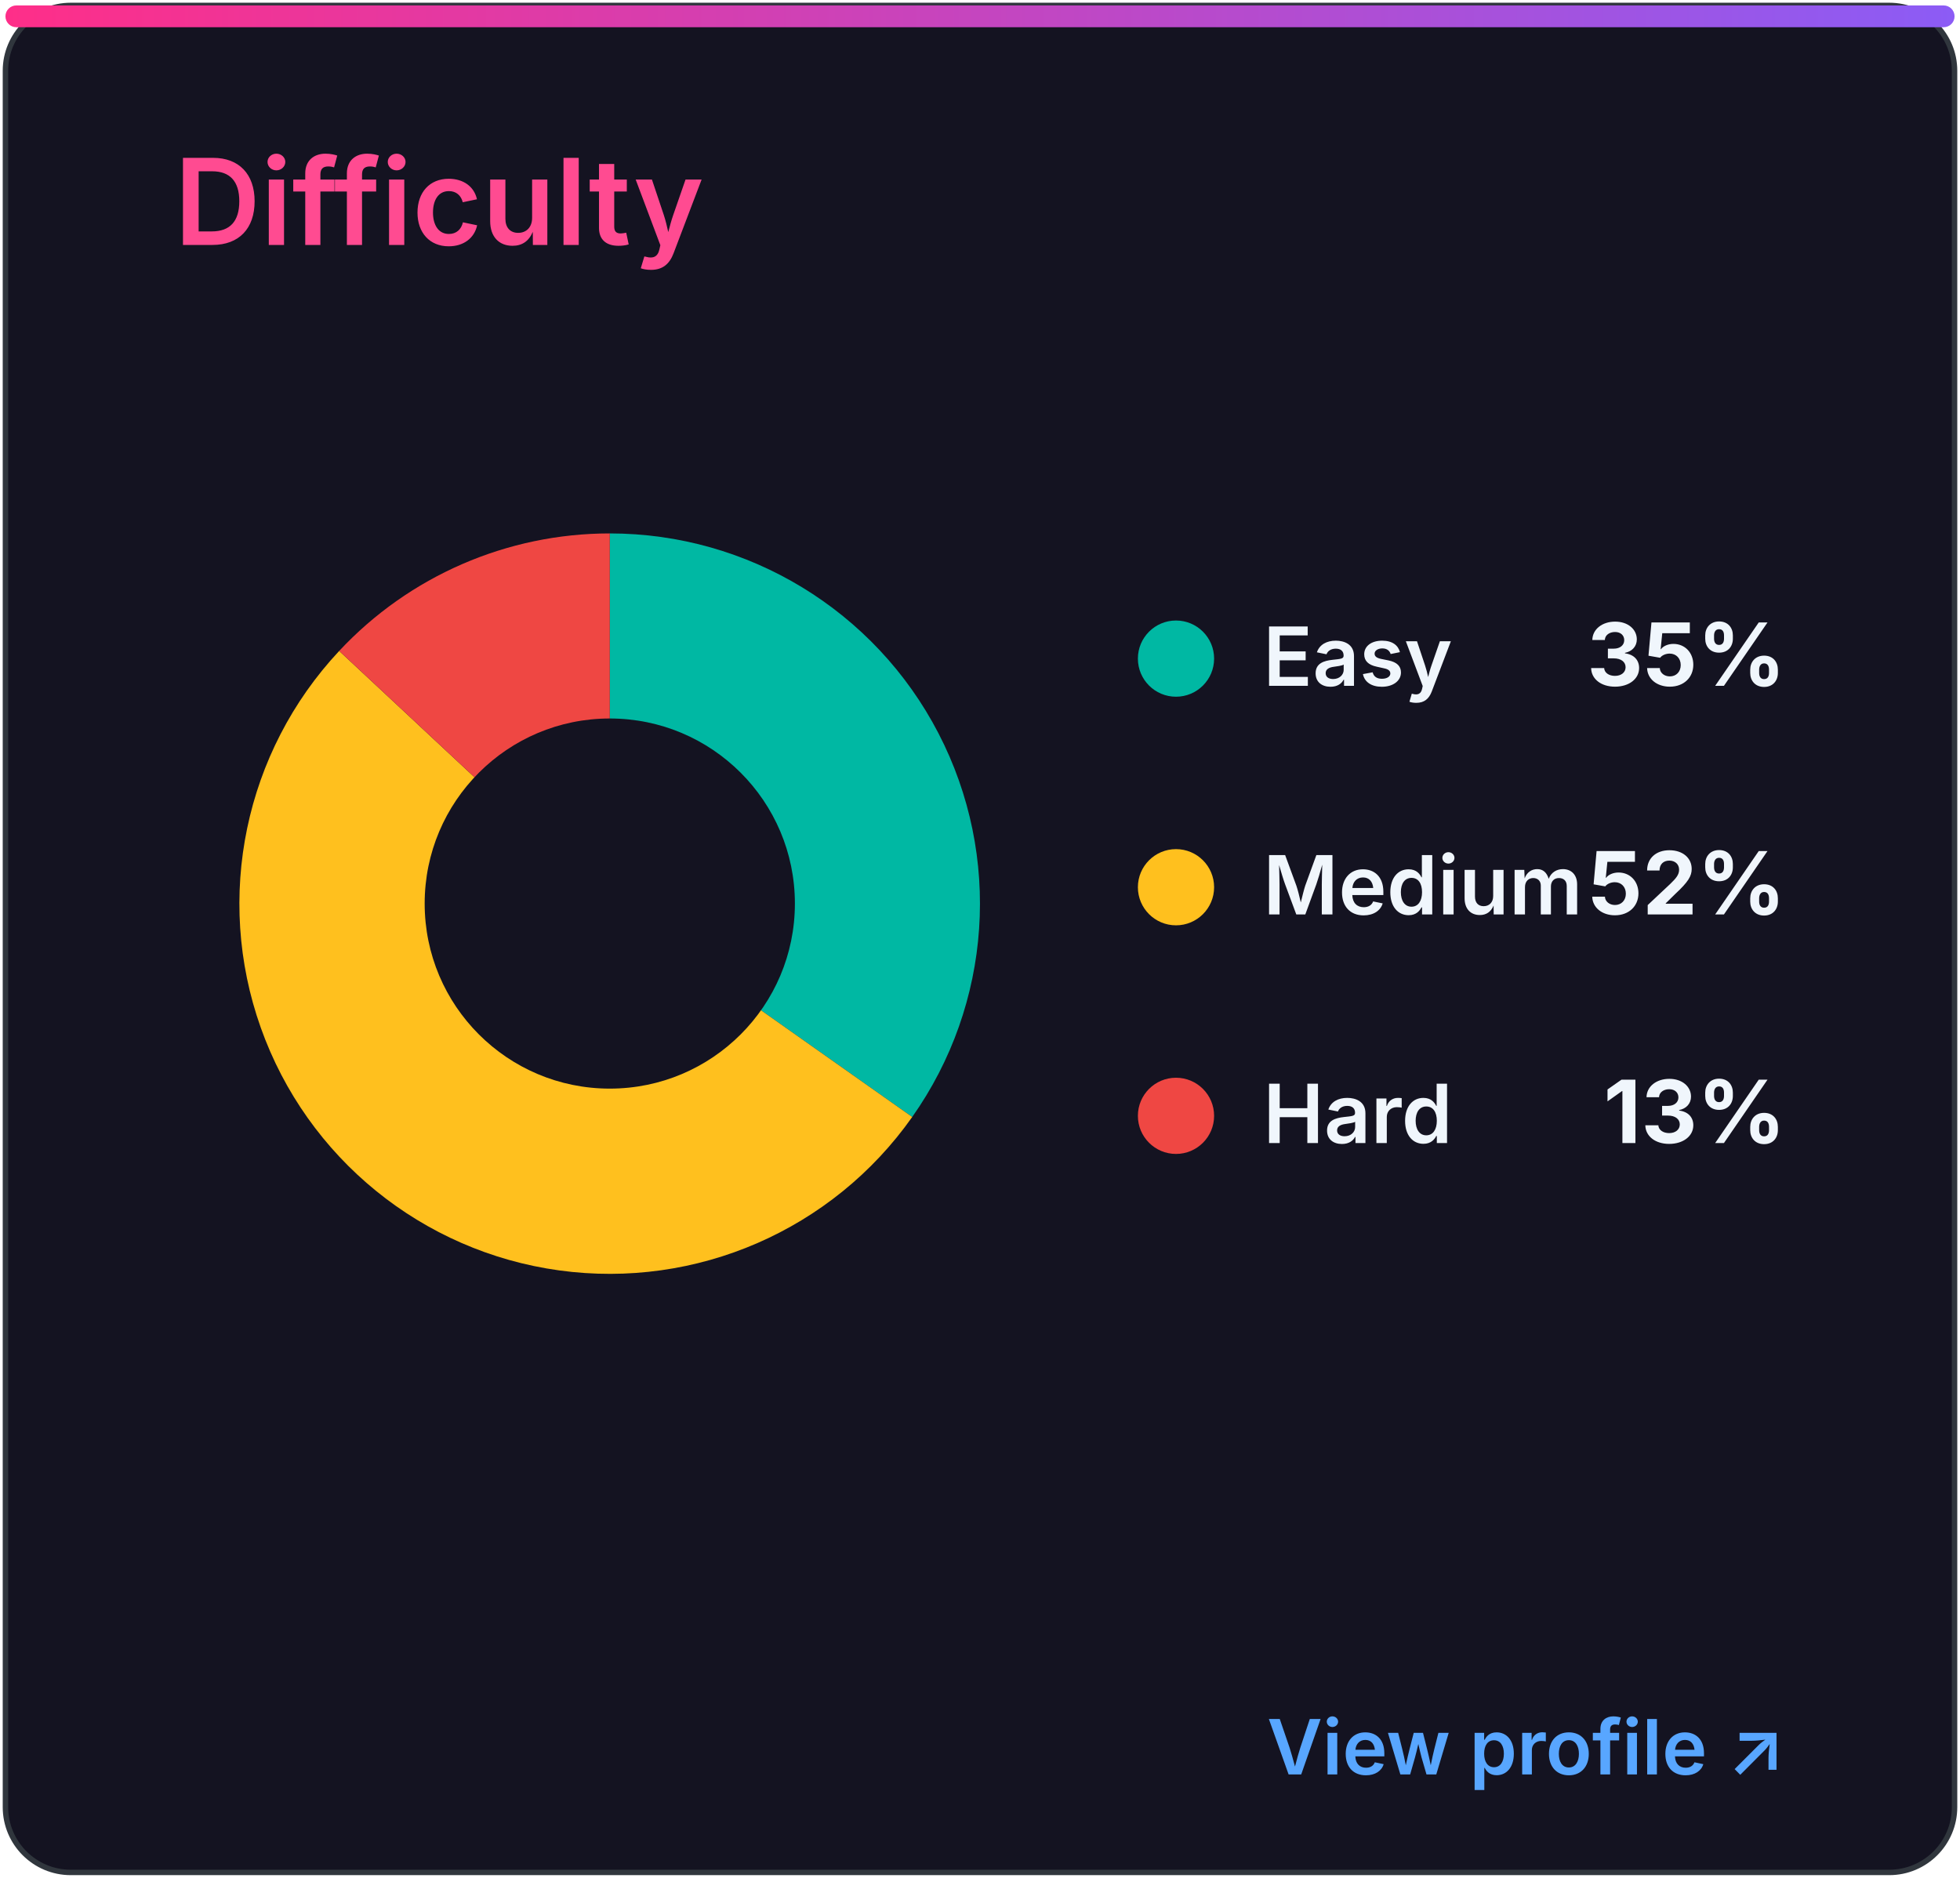
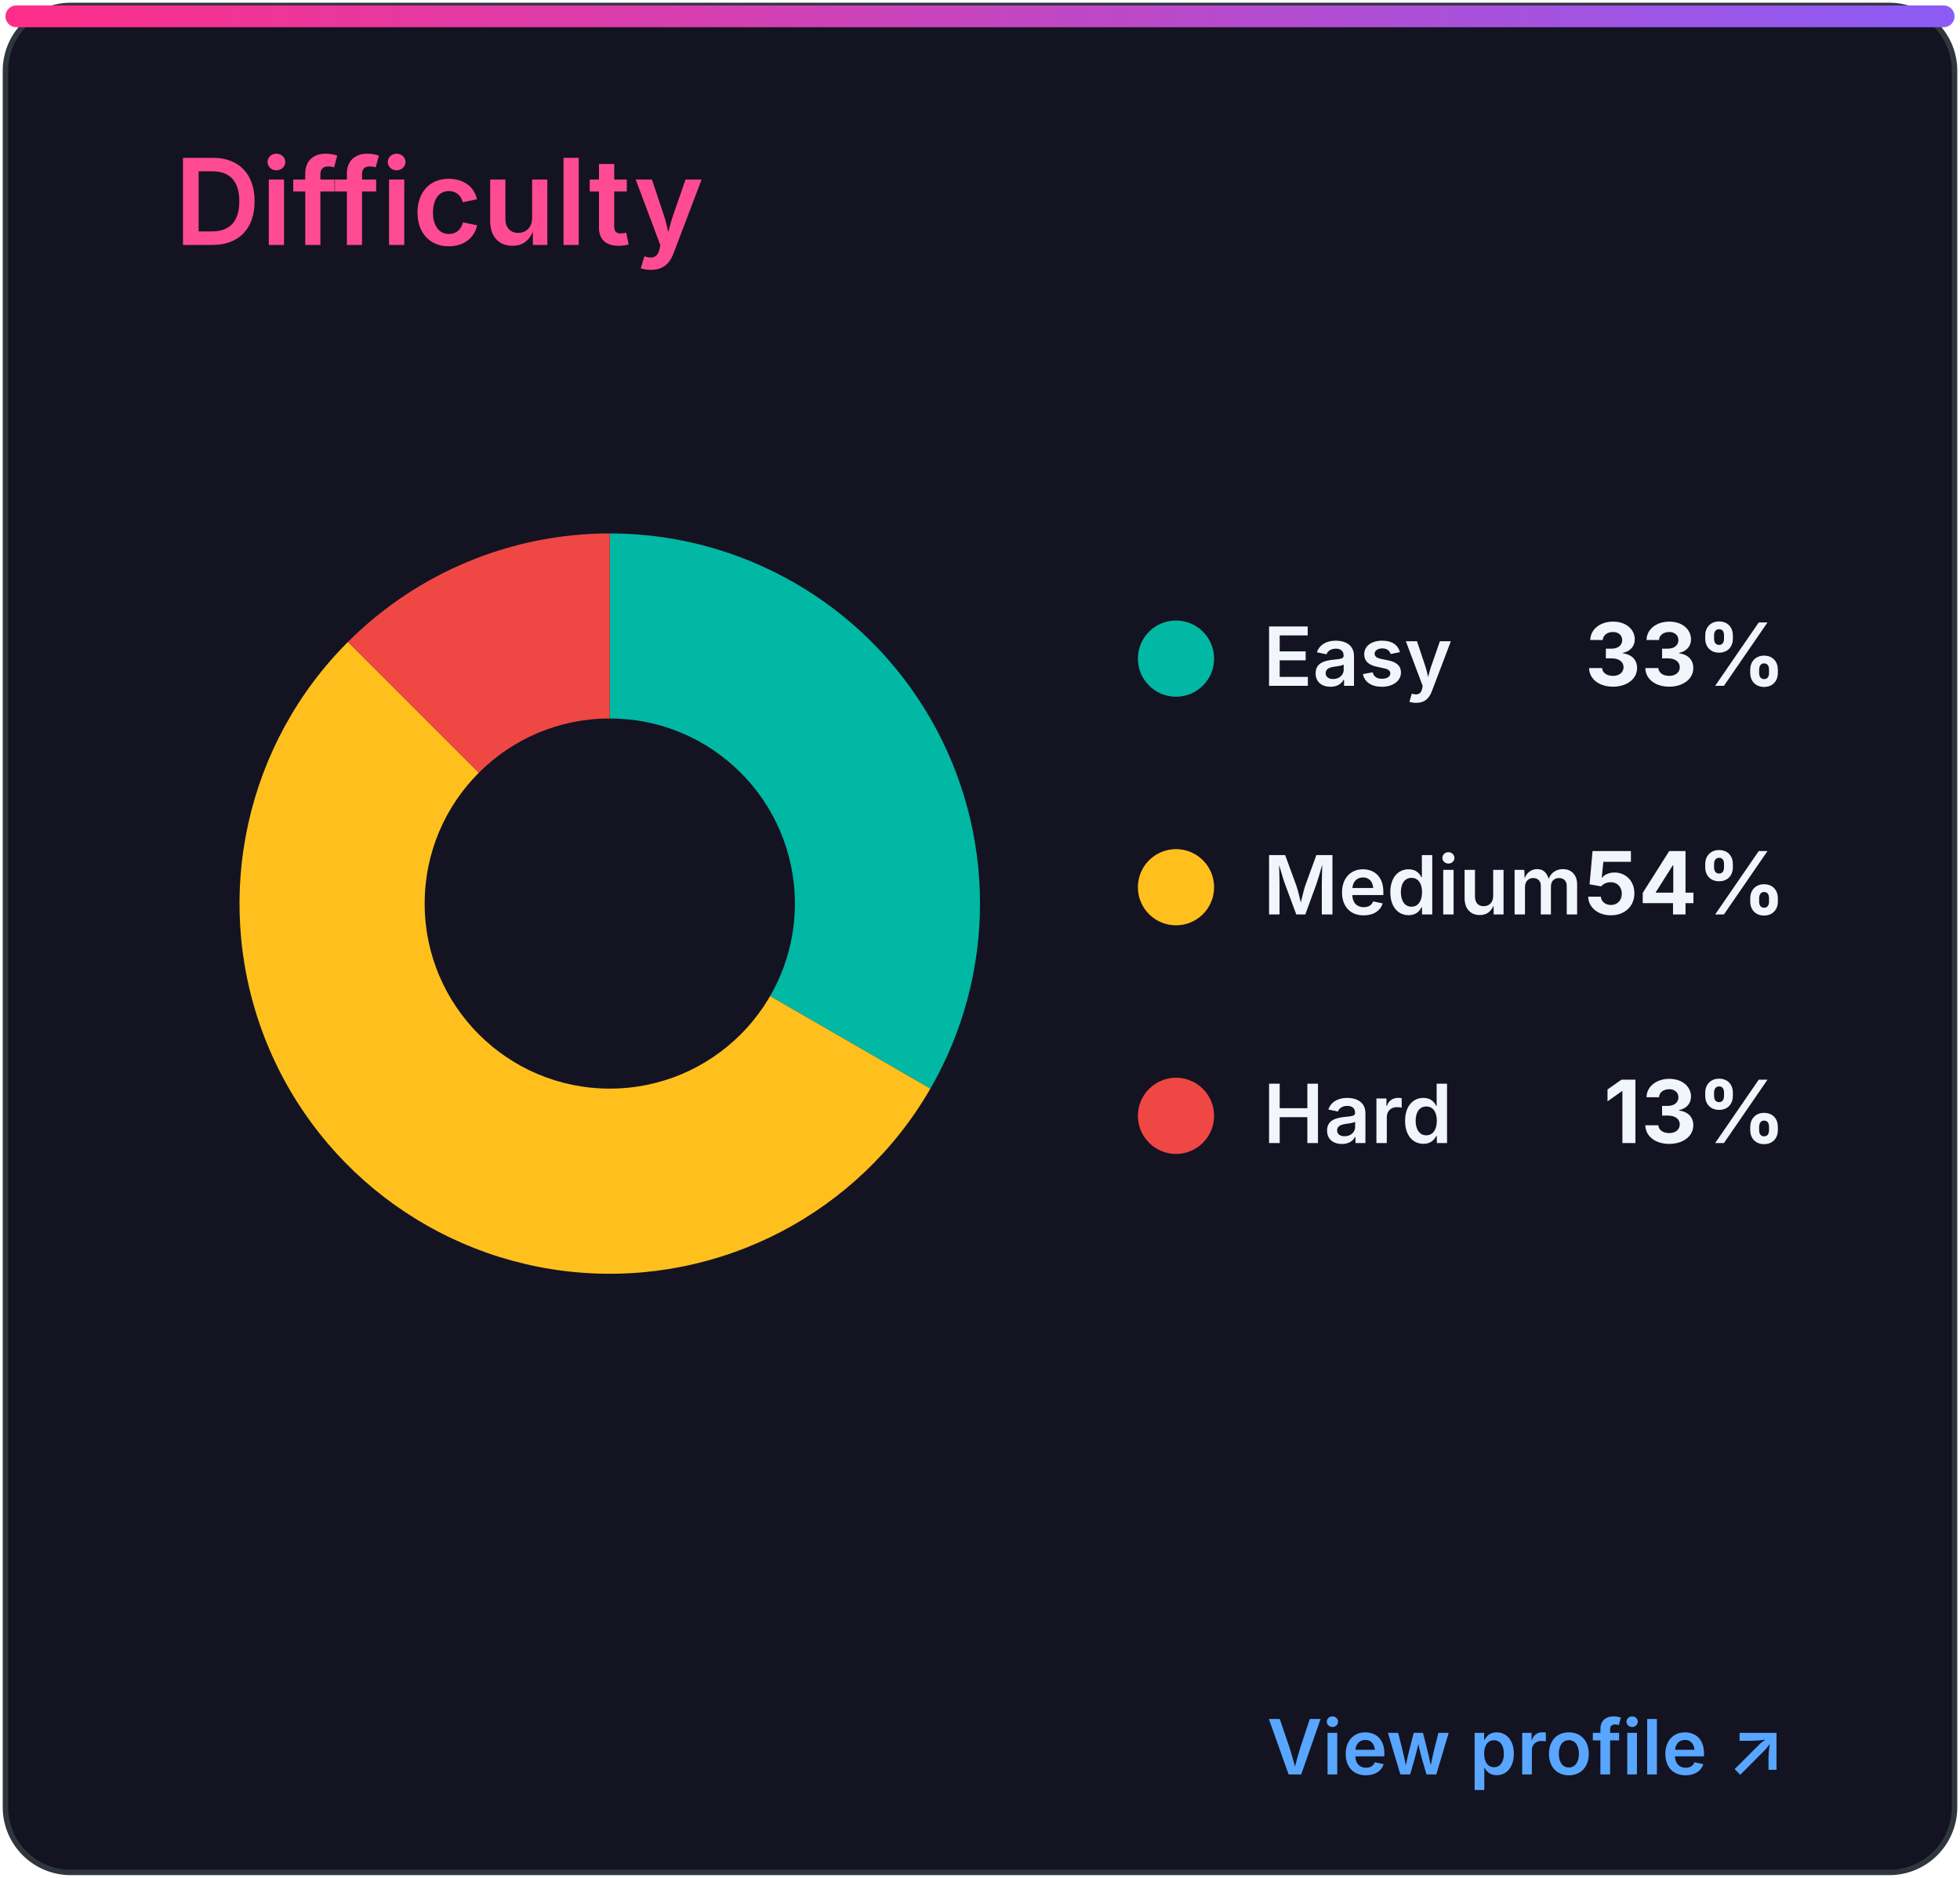
<svg xmlns="http://www.w3.org/2000/svg" width="360" height="345" viewBox="0 0 360 345" role="img" aria-labelledby="title desc">
  <defs>
    <linearGradient id="accent" x1="0" x2="1">
      <stop stop-color="#ff2e88" />
      <stop offset="1" stop-color="#8b5cf6" />
    </linearGradient>
    <clipPath id="bar">
      <rect x="32" y="82" width="296" height="8" rx="4" />
    </clipPath>
    <style>
.heading{font:600 22px -apple-system,BlinkMacSystemFont,'Segoe UI',sans-serif;fill:#ff4b91}
.eyebrow{font:600 10px -apple-system,BlinkMacSystemFont,'Segoe UI',sans-serif;letter-spacing:1.2px;fill:#8b949e}
.total{font:700 52px -apple-system,BlinkMacSystemFont,'Segoe UI',sans-serif;fill:#f0f6fc}
.metric{font:600 15px -apple-system,BlinkMacSystemFont,'Segoe UI',sans-serif;fill:#f0f6fc}
.count{font:700 16px -apple-system,BlinkMacSystemFont,'Segoe UI',sans-serif;fill:#f0f6fc}
.muted{font:500 13px -apple-system,BlinkMacSystemFont,'Segoe UI',sans-serif;fill:#8b949e}
.language{font:700 31px -apple-system,BlinkMacSystemFont,'Segoe UI',sans-serif;fill:#f0f6fc}
.link{font:600 14px -apple-system,BlinkMacSystemFont,'Segoe UI',sans-serif;fill:#58a6ff}
</style>
  </defs>
  <rect x="1" y="1" width="358" height="343" rx="12" fill="#141321" stroke="#30363d" />
  <rect x="1" y="1" width="358" height="4" rx="2" fill="url(#accent)" />
  <text x="32" y="45" class="heading">Difficulty</text>
-   <path d="M 112 166 L 112.00 98.00 A 68 68 0 0 1 167.55 205.21 Z" fill="#00b8a3" />
-   <path d="M 112 166 L 167.55 205.21 A 68 68 0 1 1 62.30 119.59 Z" fill="#ffc01e" />
-   <path d="M 112 166 L 62.30 119.59 A 68 68 0 0 1 112.00 98.00 Z" fill="#ef4743" />
+   <path d="M 112 166 L 112.00 98.00 A 68 68 0 0 1 170.89 200.00 Z" fill="#00b8a3" />
+   <path d="M 112 166 L 170.89 200.00 A 68 68 0 1 1 63.92 117.92 Z" fill="#ffc01e" />
+   <path d="M 112 166 L 63.92 117.92 A 68 68 0 0 1 112.00 98.00 Z" fill="#ef4743" />
  <circle cx="112" cy="166" r="34" fill="#141321" />
  <circle cx="216" cy="121" r="7" fill="#00b8a3" />
  <text x="232" y="126" class="metric">Easy</text>
-   <text x="328" y="126" class="count" text-anchor="end">35%</text>
+   <text x="328" y="126" class="count" text-anchor="end">33%</text>
  <circle cx="216" cy="163" r="7" fill="#ffc01e" />
  <text x="232" y="168" class="metric">Medium</text>
-   <text x="328" y="168" class="count" text-anchor="end">52%</text>
+   <text x="328" y="168" class="count" text-anchor="end">54%</text>
  <circle cx="216" cy="205" r="7" fill="#ef4743" />
  <text x="232" y="210" class="metric">Hard</text>
  <text x="328" y="210" class="count" text-anchor="end">13%</text>
  <text x="328" y="326" class="link" text-anchor="end">View profile ↗</text>
</svg>
